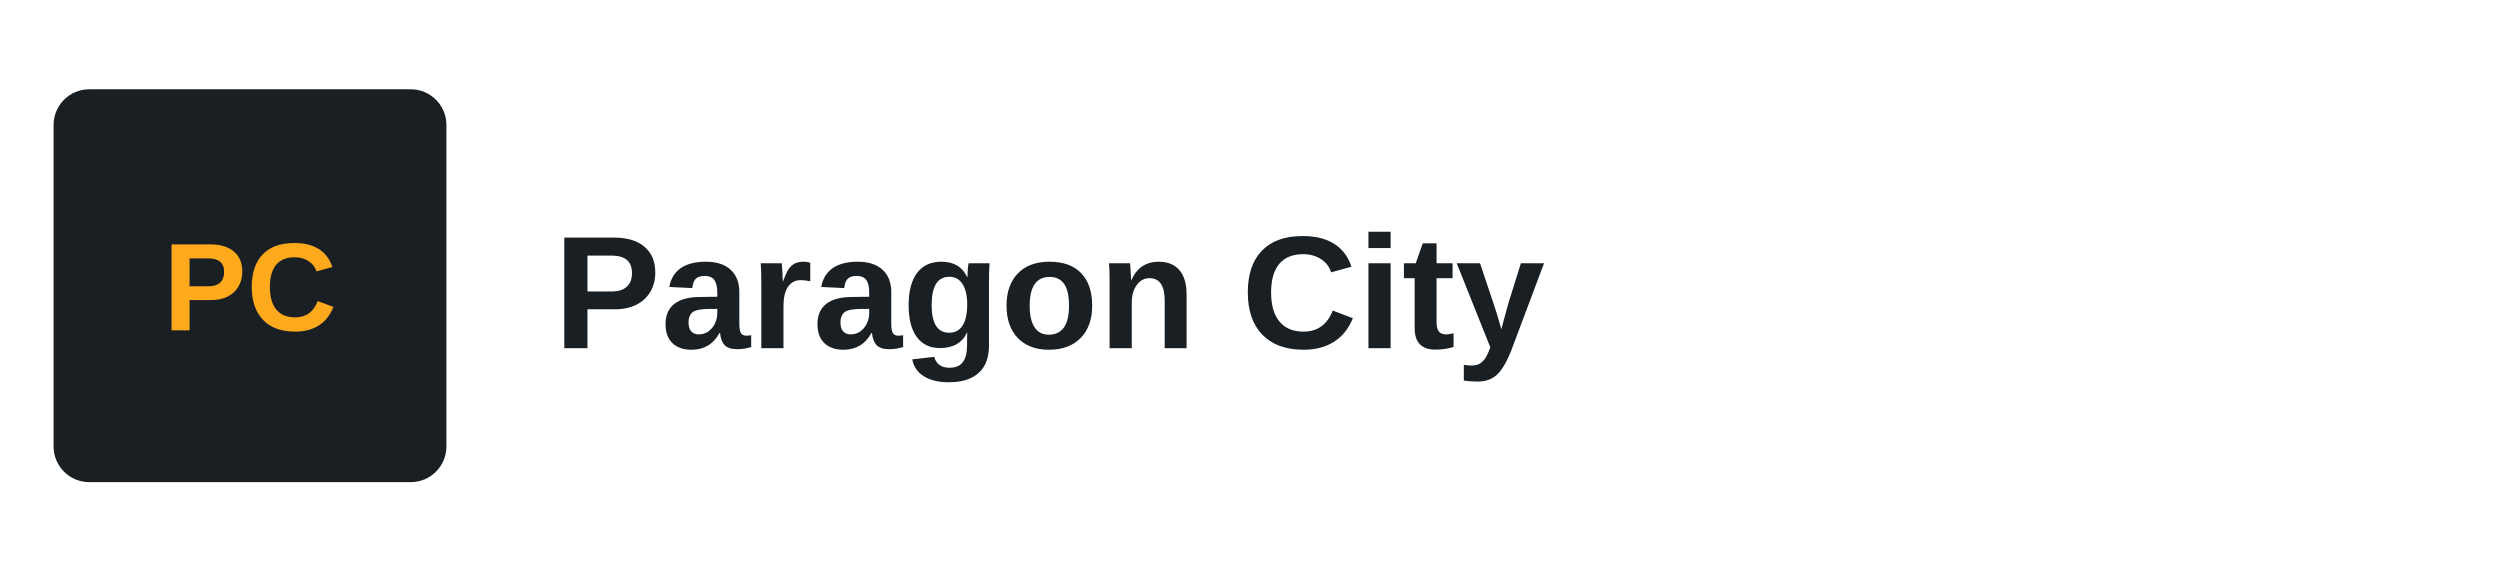
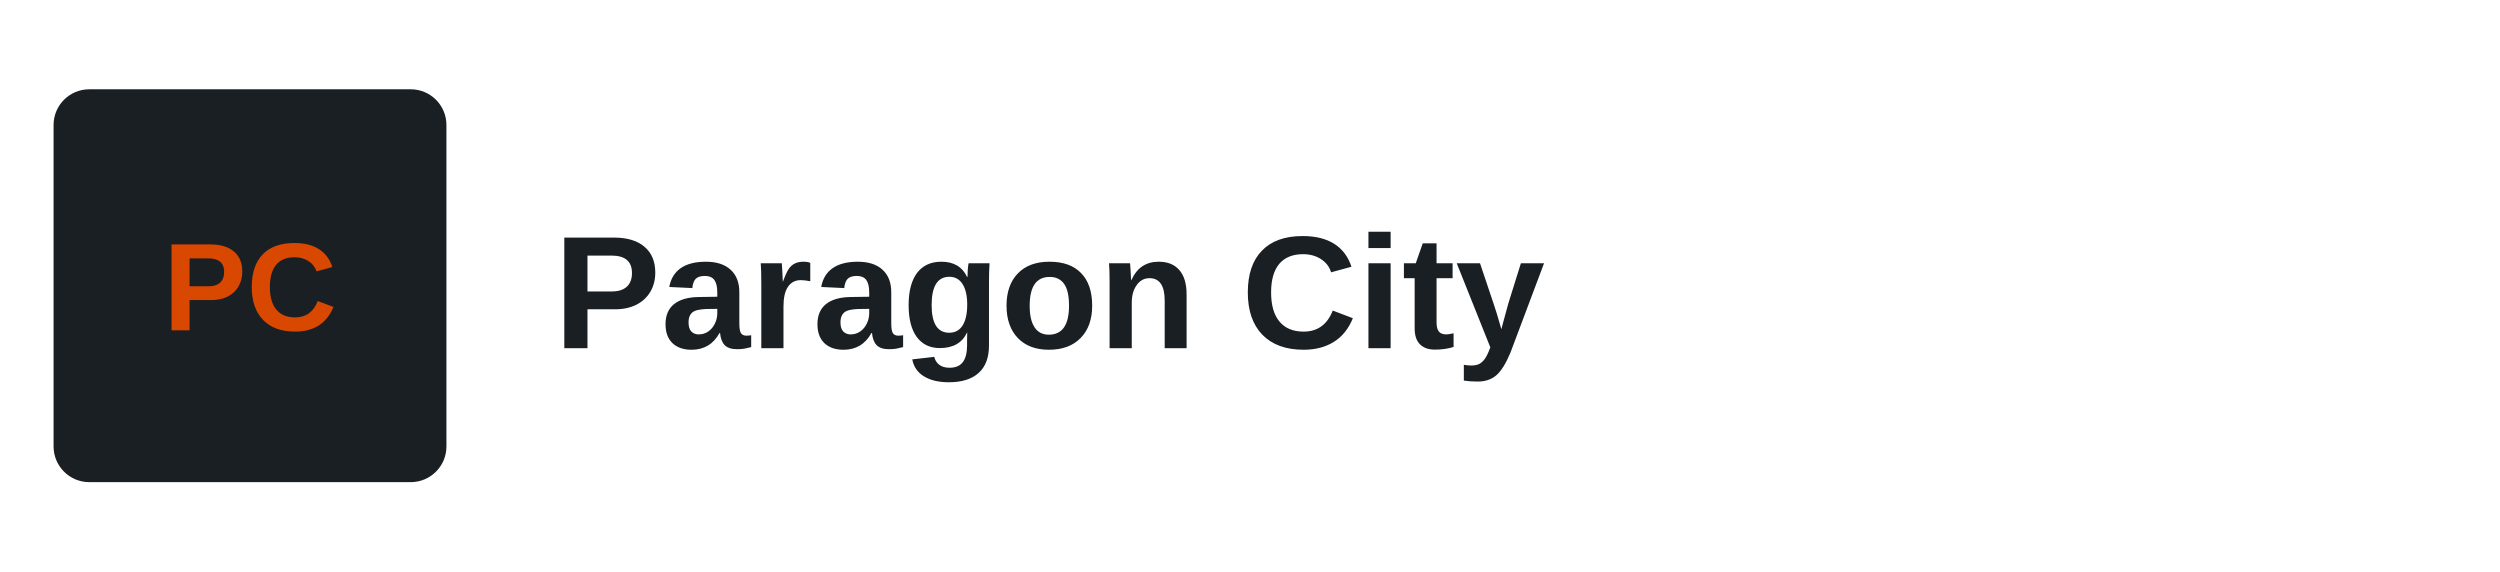
<svg xmlns="http://www.w3.org/2000/svg" viewBox="0 0 280 64" fill="none">
  <rect x="6" y="10" width="44" height="44" rx="4" fill="#1a1f24" />
-   <text x="28" y="37" text-anchor="middle" fill="#ffaa1d" font-family="Arial, Helvetica, sans-serif" font-size="14" font-weight="700">PC</text>
+   <text x="28" y="37" text-anchor="middle" fill="#D94801" font-family="Arial, Helvetica, sans-serif" font-size="14" font-weight="700">PC</text>
  <text x="62" y="39" fill="#1a1f24" font-family="Arial, Helvetica, sans-serif" font-size="18" font-weight="600">Paragon City</text>
</svg>
